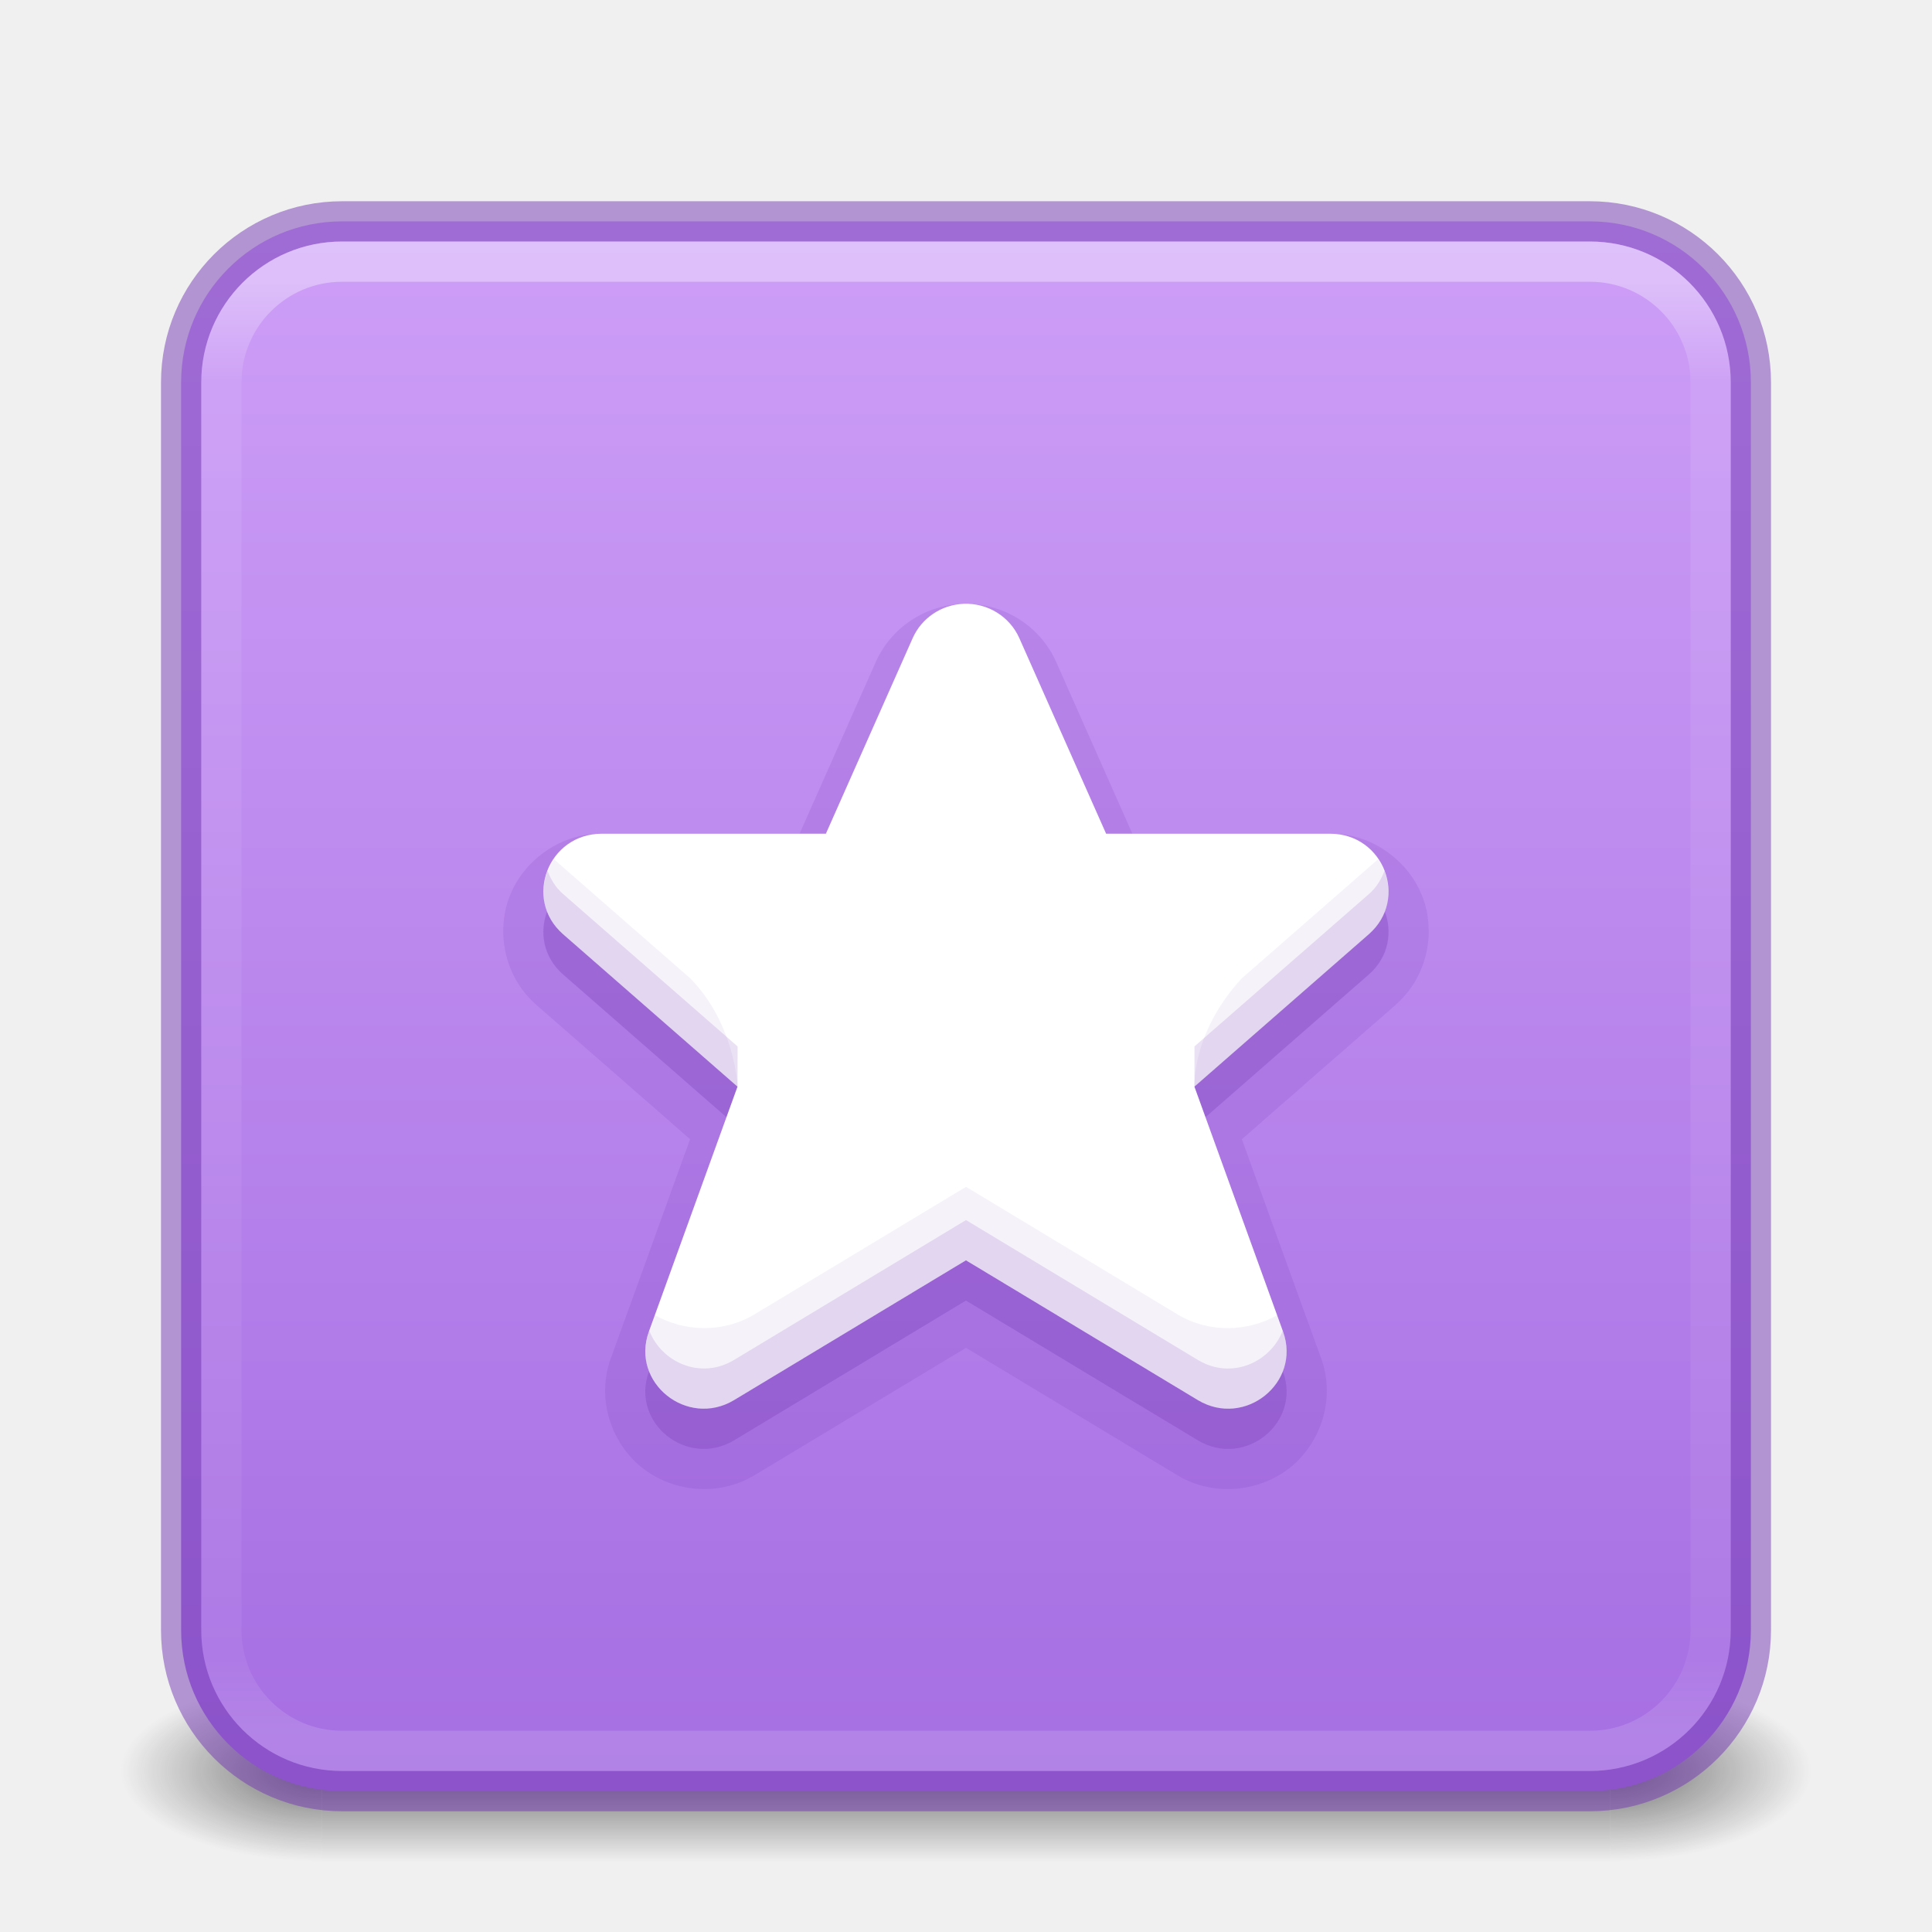
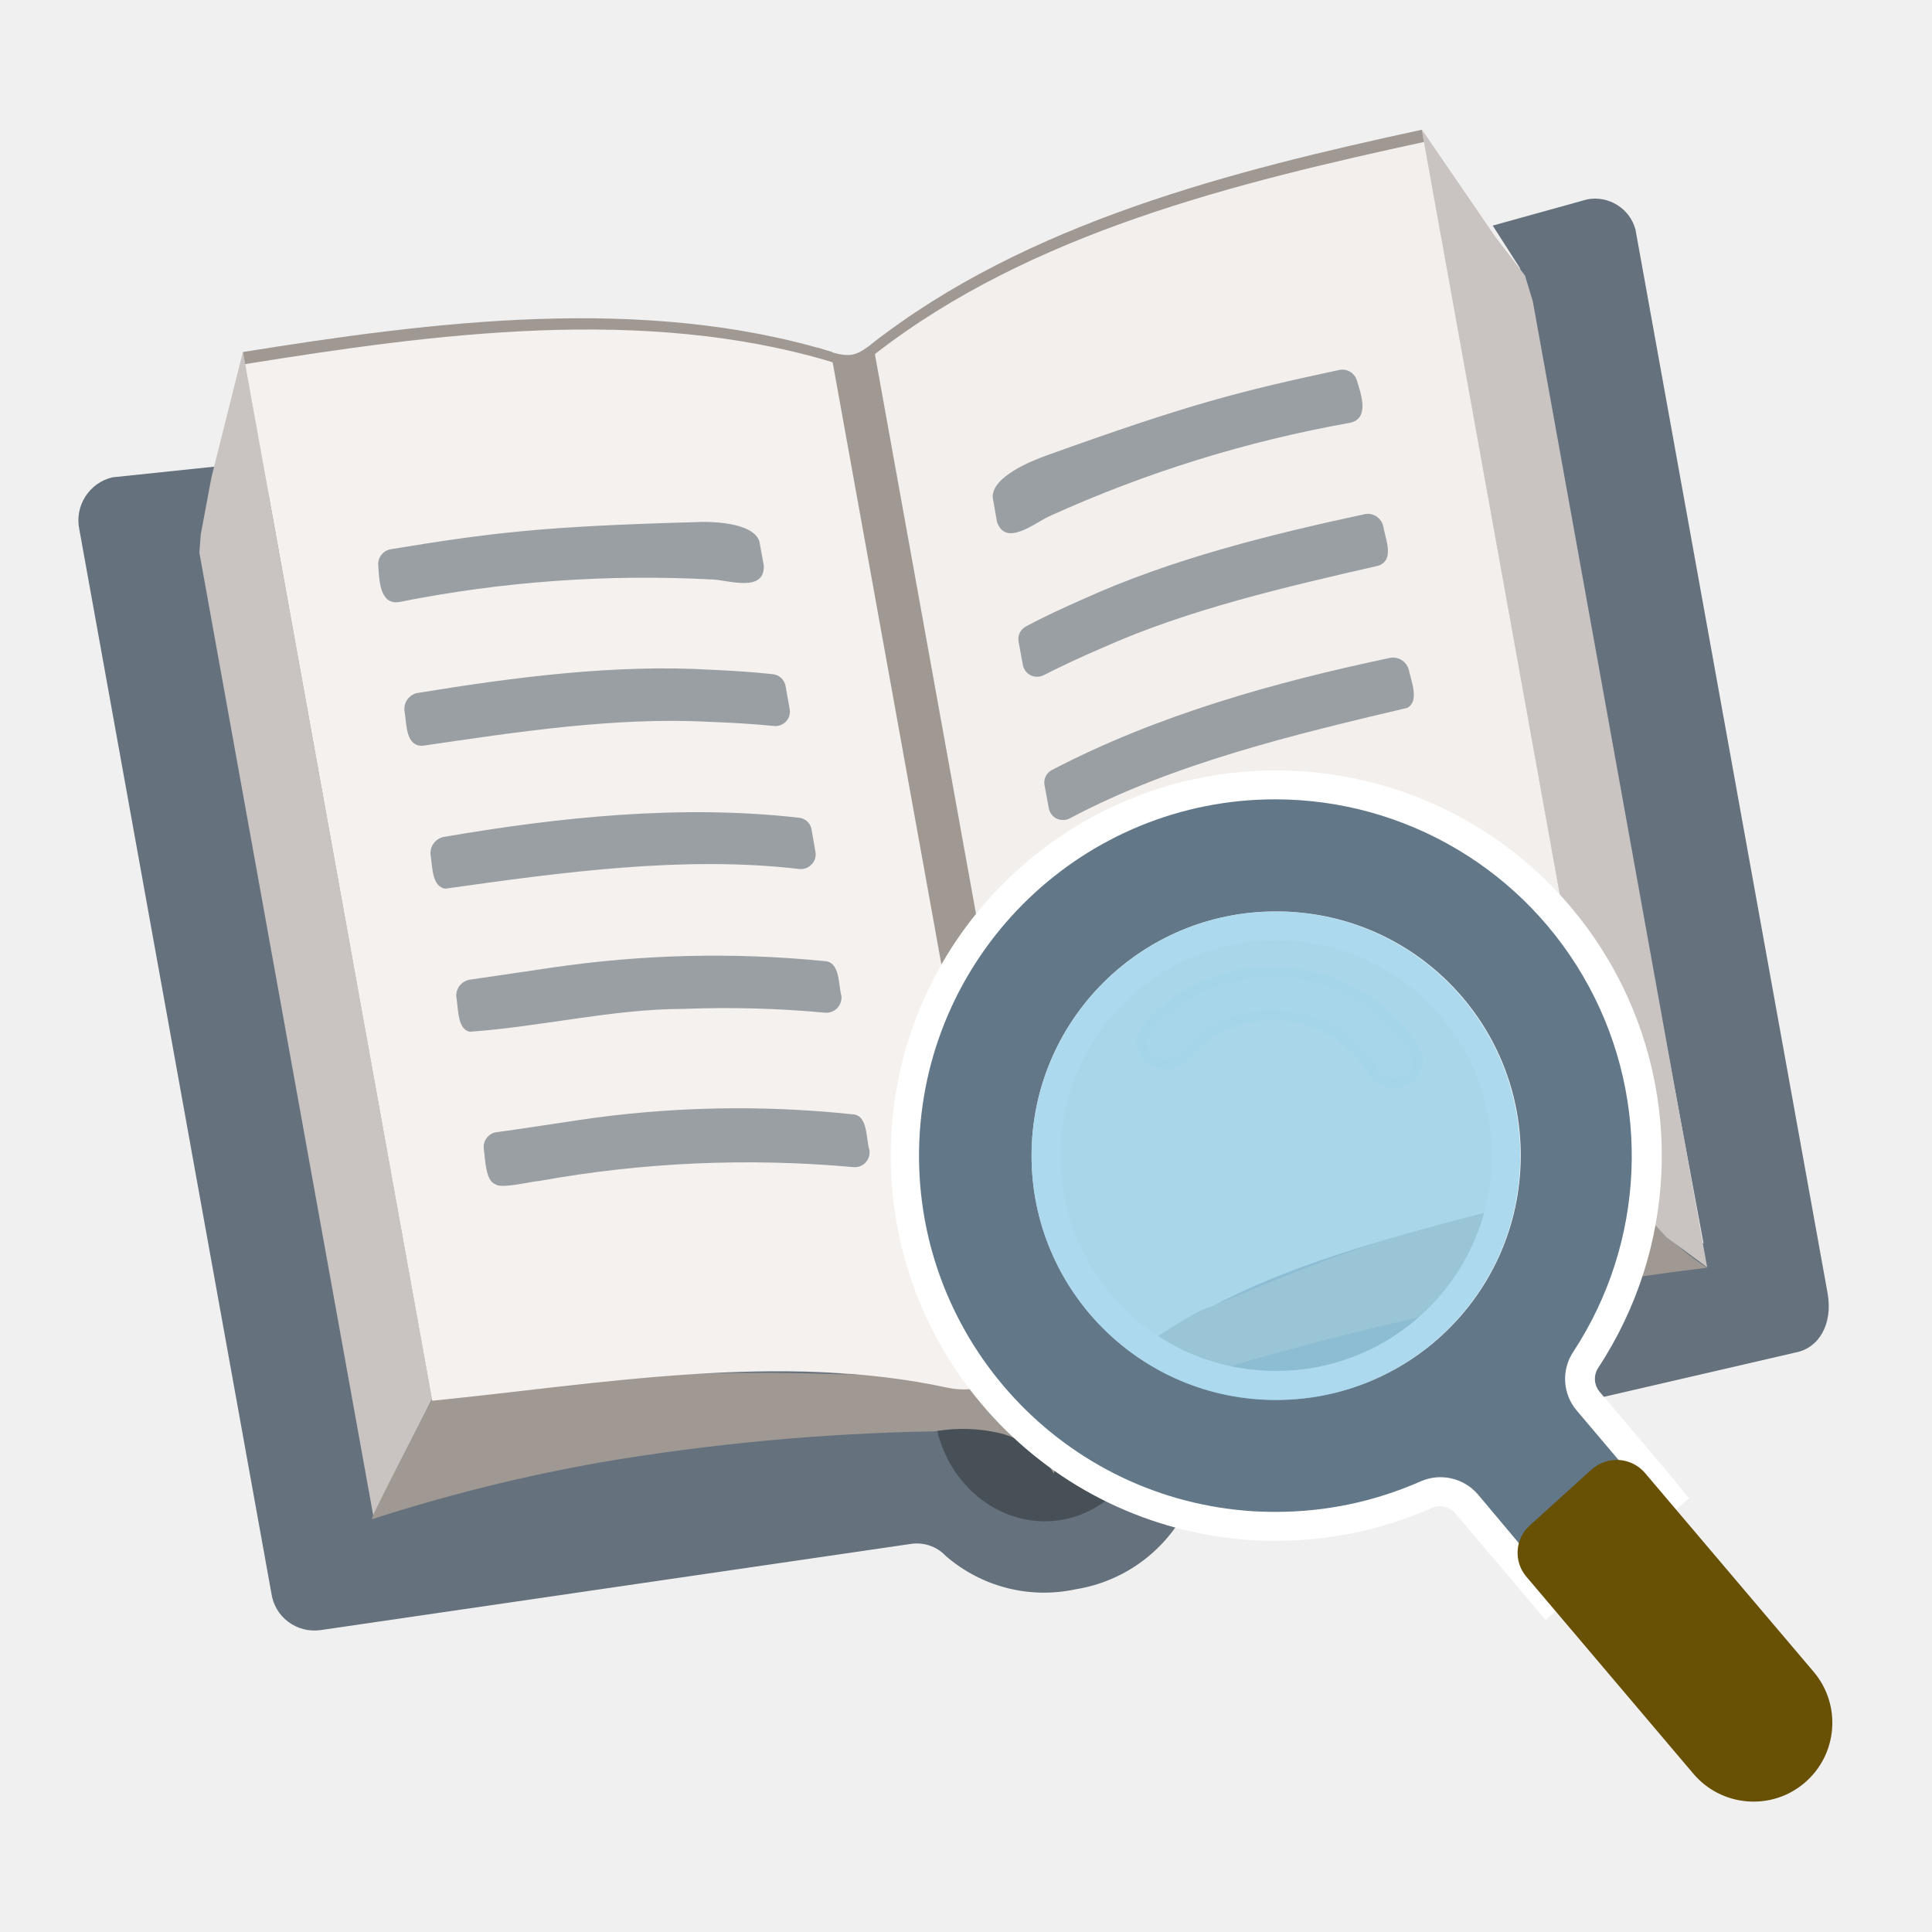
- <svg xmlns="http://www.w3.org/2000/svg" xmlns:xlink="http://www.w3.org/1999/xlink" version="1.1" width="48" height="48" id="svg6649">
-   <defs id="defs6651">
-     <linearGradient id="linearGradient1201">
-       <stop id="stop1193" style="stop-color:#ffffff;stop-opacity:1" offset="0" />
-       <stop id="stop1195" style="stop-color:#ffffff;stop-opacity:0.235" offset="0.068" />
-       <stop id="stop1197" style="stop-color:#ffffff;stop-opacity:0.157" offset="0.947" />
-       <stop id="stop1199" style="stop-color:#ffffff;stop-opacity:0.392" offset="1" />
-     </linearGradient>
-     <linearGradient id="linearGradient3688-166-749">
-       <stop id="stop2883" style="stop-color:#181818;stop-opacity:1" offset="0" />
-       <stop id="stop2885" style="stop-color:#181818;stop-opacity:0" offset="1" />
-     </linearGradient>
-     <linearGradient id="linearGradient3702-501-757">
-       <stop id="stop2895" style="stop-color:#181818;stop-opacity:0" offset="0" />
-       <stop id="stop2897" style="stop-color:#181818;stop-opacity:1" offset="0.5" />
-       <stop id="stop2899" style="stop-color:#181818;stop-opacity:0" offset="1" />
-     </linearGradient>
-     <radialGradient cx="4.993" cy="43.5" r="2.5" fx="4.993" fy="43.5" id="radialGradient3013-6" xlink:href="#linearGradient3688-166-749" gradientUnits="userSpaceOnUse" gradientTransform="matrix(2.003784,0,0,0.8999999,29.98813,4.850003)" />
-     <radialGradient cx="4.993" cy="43.5" r="2.5" fx="4.993" fy="43.5" id="radialGradient3015-1" xlink:href="#linearGradient3688-166-749" gradientUnits="userSpaceOnUse" gradientTransform="matrix(2.003784,0,0,0.8999999,-18.01187,-83.15)" />
-     <linearGradient x1="39" y1="6" x2="39" y2="41.945" id="linearGradient3058-5" xlink:href="#linearGradient1201" gradientUnits="userSpaceOnUse" gradientTransform="translate(4e-6,1.000006)" />
-     <linearGradient xlink:href="#linearGradient3702-501-757" id="linearGradient1191" gradientUnits="userSpaceOnUse" x1="25.058" y1="47.028" x2="25.058" y2="39.999" gradientTransform="matrix(1.142857,0,0,0.6428571,-3.428569,16.03572)" />
-     <linearGradient xlink:href="#linearGradient870" id="linearGradient930-9-2" x1="16.768" y1="2.768" x2="16.768" y2="29.897" gradientUnits="userSpaceOnUse" gradientTransform="matrix(1.444444,0,0,1.444444,0.888913,1.888891)" />
-     <linearGradient id="linearGradient870">
-       <stop id="stop866" offset="0" style="stop-color:#cd9ef7;stop-opacity:1" />
-       <stop id="stop868" offset="1" style="stop-color:#a56de2;stop-opacity:1" />
-     </linearGradient>
+ <svg xmlns="http://www.w3.org/2000/svg" xmlns:xlink="http://www.w3.org/1999/xlink" width="48px" height="48px" viewBox="0 0 48 48" version="1.1">
+   <defs>
+     <filter id="alpha" filterUnits="objectBoundingBox" x="0%" y="0%" width="100%" height="100%">
+       <feColorMatrix type="matrix" in="SourceGraphic" values="0 0 0 0 1 0 0 0 0 1 0 0 0 0 1 0 0 0 1 0" />
+     </filter>
+     <mask id="mask0">
+       <g filter="url(#alpha)">
+         <rect x="0" y="0" width="48" height="48" style="fill:rgb(0%,0%,0%);fill-opacity:0.902;stroke:none;" />
+       </g>
+     </mask>
+     <clipPath id="clip1">
+       <rect x="0" y="0" width="48" height="48" />
+     </clipPath>
+     <g id="surface5" clip-path="url(#clip1)">
+       <path style="fill-rule:nonzero;fill:rgb(88.627%,92.157%,92.941%);fill-opacity:1;stroke-width:1;stroke-linecap:butt;stroke-linejoin:miter;stroke:rgb(85.49%,91.373%,92.941%);stroke-opacity:1;stroke-miterlimit:10;" d="M 144.141 112.142 C 143.278 112.093 142.513 111.605 142.074 110.872 C 141.65 110.124 141.146 109.424 140.544 108.805 C 136.279 104.443 129.476 103.874 124.544 107.487 C 123.861 108.008 123.242 108.61 122.705 109.277 C 121.81 110.303 120.312 110.498 119.189 109.766 C 118.652 109.44 118.278 108.919 118.164 108.301 C 118.05 107.699 118.213 107.064 118.587 106.576 C 119.368 105.615 120.264 104.736 121.257 103.988 C 128.353 98.796 138.2 99.609 144.336 105.892 C 145.199 106.803 145.947 107.812 146.549 108.903 C 146.826 109.44 146.875 110.075 146.663 110.645 C 146.452 111.23 145.996 111.67 145.426 111.898 C 145.02 112.093 144.58 112.174 144.141 112.142 Z M 144.141 112.142 " transform="matrix(0.24,0,0,0.24,0,0)" />
+     </g>
+     <mask id="mask1">
+       <g filter="url(#alpha)">
+         <rect x="0" y="0" width="48" height="48" style="fill:rgb(0%,0%,0%);fill-opacity:0.8;stroke:none;" />
+       </g>
+     </mask>
+     <clipPath id="clip2">
+       <rect x="0" y="0" width="48" height="48" />
+     </clipPath>
+     <g id="surface8" clip-path="url(#clip2)">
+       <path style=" stroke:none;fill-rule:nonzero;fill:rgb(59.216%,81.176%,90.98%);fill-opacity:1;" d="M 37.77 28.715 C 37.77 32.066 35.051 34.785 31.699 34.785 C 28.348 34.785 25.629 32.066 25.629 28.715 C 25.629 25.363 28.348 22.645 31.699 22.645 C 35.051 22.645 37.77 25.363 37.77 28.715 Z M 37.77 28.715 " />
+     </g>
  </defs>
-   <rect style="opacity:0.6;fill:url(#radialGradient3013-6);fill-opacity:1;stroke:none;stroke-width:0.863" id="rect2801-3-7" y="41.75" x="40" height="4.5" width="5" />
-   <rect style="opacity:0.6;fill:url(#radialGradient3015-1);fill-opacity:1;stroke:none;stroke-width:0.863" id="rect3696-6-3" transform="scale(-1)" y="-46.25" x="-8" height="4.5" width="5" />
-   <rect style="opacity:0.6;fill:url(#linearGradient1191);fill-opacity:1;stroke:none;stroke-width:0.863" id="rect3700-4-6" y="41.75" x="8" height="4.5" width="32" />
-   <rect style="color:#000000;display:inline;overflow:visible;visibility:visible;opacity:1;fill:url(#linearGradient930-9-2);fill-opacity:1;fill-rule:nonzero;stroke:#7239b3;stroke-width:1;stroke-opacity:0.5;marker:none;enable-background:accumulate;font-variation-settings:normal;vector-effect:none;stroke-linecap:butt;stroke-linejoin:miter;stroke-miterlimit:4;stroke-dasharray:none;stroke-dashoffset:0;stop-color:#000000;stop-opacity:1" id="rect5505-21-1" y="5.5" x="4.5" ry="4" rx="4" height="39" width="39" />
-   <rect style="opacity:0.35;fill:none;stroke:url(#linearGradient3058-5);stroke-width:1;stroke-linecap:round;stroke-linejoin:round;stroke-miterlimit:4;stroke-dasharray:none;stroke-dashoffset:0;stroke-opacity:1" id="rect6741-2" y="6.5" x="5.5" ry="3" rx="3" height="37" width="37" />
-   <path id="path1047-9-53-6-2" class="warning" d="m 23.941,16.001 c -0.554,0.023 -1.045,0.355 -1.267,0.856 l -2.155,4.856 h -5.569 c -1.331,0.001 -1.956,1.624 -0.962,2.496 l 4.335,3.788 -2.203,6.089 c -0.456,1.267 0.954,2.397 2.118,1.699 l 5.761,-3.473 5.761,3.473 c 1.165,0.699 2.574,-0.432 2.118,-1.699 l -2.203,-6.089 4.335,-3.788 c 0.994,-0.873 0.369,-2.495 -0.962,-2.496 H 27.481 l -2.155,-4.856 c -0.239,-0.54 -0.789,-0.88 -1.386,-0.856 z" style="font-variation-settings:normal;opacity:0.3;vector-effect:none;fill:#7239b3;fill-opacity:1;stroke:none;stroke-width:1;stroke-linecap:butt;stroke-linejoin:miter;stroke-miterlimit:4;stroke-dasharray:none;stroke-dashoffset:0;stroke-opacity:1;marker:none;stop-color:#000000;stop-opacity:1" />
-   <path id="path1047-9-53-6-2-9" style="font-variation-settings:normal;opacity:0.15;vector-effect:none;fill:#7239b3;fill-opacity:1;stroke:none;stroke-width:1;stroke-linecap:butt;stroke-linejoin:miter;stroke-miterlimit:4;stroke-dasharray:none;stroke-dashoffset:0;stroke-opacity:1;marker:none;stop-color:#000000;stop-opacity:1" d="m 23.9,16 c -0.929,0.039 -1.767,0.597 -2.145,1.451 l -1.889,4.258 h -4.918 a 1.004,1.004 0 0 0 -0.002,0 c -1.074,0.001 -1.954,0.7 -2.287,1.566 -0.333,0.866 -0.141,1.981 0.666,2.689 a 1.004,1.004 0 0 0 0.002,0.002 l 3.818,3.336 -1.969,5.443 a 1.004,1.004 0 0 0 -0.002,0.002 c -0.371,1.033 0.033,2.119 0.768,2.709 0.735,0.59 1.87,0.755 2.811,0.191 a 1.004,1.004 0 0 0 0.002,-0.002 L 24,34.484 l 5.244,3.162 a 1.004,1.004 0 0 0 0.002,0.002 c 0.94,0.564 2.076,0.398 2.811,-0.191 0.735,-0.59 1.139,-1.676 0.768,-2.709 a 1.004,1.004 0 0 0 -0.002,-0.002 l -1.969,-5.443 3.818,-3.336 a 1.004,1.004 0 0 0 0.002,-0.002 c 0.807,-0.709 0.999,-1.823 0.666,-2.689 -0.333,-0.866 -1.214,-1.565 -2.287,-1.566 a 1.004,1.004 0 0 0 -0.002,0 H 28.133 L 26.244,17.451 C 25.838,16.533 24.903,15.961 23.902,16 a 1.004,1.004 0 0 0 -0.002,0 z" transform="translate(0,-0.9980854)" />
-   <path id="path1047-9" class="warning" d="m 23.941,15.001 c -0.554,0.023 -1.045,0.355 -1.267,0.856 l -2.155,4.856 h -5.569 c -1.331,0.001 -1.956,1.624 -0.962,2.496 l 4.335,3.788 -2.203,6.089 c -0.456,1.267 0.954,2.397 2.118,1.699 l 5.761,-3.473 5.761,3.473 c 1.165,0.699 2.574,-0.432 2.118,-1.699 l -2.203,-6.089 4.335,-3.788 c 0.994,-0.873 0.369,-2.495 -0.962,-2.496 H 27.481 l -2.155,-4.856 c -0.239,-0.54 -0.789,-0.88 -1.386,-0.856 z" style="font-variation-settings:normal;vector-effect:none;fill:#ffffff;fill-opacity:1;stroke:none;stroke-width:1;stroke-linecap:butt;stroke-linejoin:miter;stroke-miterlimit:4;stroke-dasharray:none;stroke-dashoffset:0;stroke-opacity:1;marker:none;stop-color:#000000" />
-   <path id="path1047-9-53" style="font-variation-settings:normal;opacity:0.15;vector-effect:none;fill:#7239b3;fill-opacity:1;stroke:none;stroke-width:1;stroke-linecap:butt;stroke-linejoin:miter;stroke-miterlimit:4;stroke-dasharray:none;stroke-dashoffset:0;stroke-opacity:1;marker:none;stop-color:#000000;stop-opacity:1" d="m 13.602,21.629 c -0.202,0.516 -0.113,1.144 0.387,1.582 l 4.336,3.787 1.9e-4,-1 -4.336,-3.787 C 13.795,22.041 13.679,21.838 13.602,21.629 Z m 20.797,0 c -0.078,0.209 -0.193,0.412 -0.387,0.582 l -4.336,3.787 2.2e-4,1 4.336,-3.787 c 0.499,-0.438 0.588,-1.066 0.387,-1.582 z M 24,30.312 18.238,33.787 c -0.846,0.507 -1.812,0.045 -2.107,-0.729 l -0.01,0.029 c -0.456,1.267 0.952,2.398 2.117,1.699 L 24,31.312 l 5.762,3.475 c 1.165,0.699 2.573,-0.432 2.117,-1.699 l -0.01,-0.029 c -0.296,0.774 -1.262,1.236 -2.107,0.729 z" />
-   <path id="path1047-9-53-6" style="font-variation-settings:normal;opacity:0.07;vector-effect:none;fill:#7239b3;fill-opacity:1;stroke:none;stroke-width:1;stroke-linecap:butt;stroke-linejoin:miter;stroke-miterlimit:4;stroke-dasharray:none;stroke-dashoffset:0;stroke-opacity:1;marker:none;stop-color:#000000;stop-opacity:1" d="m 13.76,21.346 c -0.372,0.551 -0.368,1.341 0.229,1.865 l 4.336,3.787 c 0,0 -0.059,-1.552 -1.178,-2.694 z m 20.48,0 -3.387,2.959 c -1.246,1.346 -1.178,2.694 -1.178,2.694 l 4.336,-3.787 c 0.597,-0.524 0.601,-1.314 0.229,-1.865 z M 24,29.486 l -5.244,3.162 c -6.52e-4,6.5e-4 -0.001,0.001 -0.002,0.002 -0.811,0.486 -1.765,0.428 -2.484,0.025 l -0.148,0.412 c -0.456,1.267 0.952,2.398 2.117,1.699 L 24,31.312 l 5.762,3.475 c 1.165,0.699 2.573,-0.432 2.117,-1.699 l -0.148,-0.412 c -0.719,0.403 -1.674,0.461 -2.484,-0.025 -6.5e-4,-6.52e-4 -0.001,-0.001 -0.002,-0.002 z" />
+   <g id="surface1">
+     <path style=" stroke:none;fill-rule:nonzero;fill:rgb(30.98%,26.275%,21.961%);fill-opacity:1;" d="M 26.191 36.605 C 25.902 36.105 25.422 35.742 24.859 35.602 C 24.336 35.48 23.793 35.461 23.262 35.547 C 23.555 37.129 24.969 38.188 26.43 37.922 C 27.887 37.66 28.828 36.133 28.559 34.547 C 28.031 34.664 27.531 34.879 27.086 35.18 C 26.609 35.52 26.285 36.031 26.191 36.605 Z M 26.191 36.605 " />
+     <path style=" stroke:none;fill-rule:nonzero;fill:rgb(29.804%,3.137%,3.137%);fill-opacity:1;" d="M 25.91 35.043 L 25.906 35.043 L 25.957 35.305 Z M 25.91 35.043 " />
+     <path style=" stroke:none;fill-rule:nonzero;fill:rgb(39.608%,44.314%,48.627%);fill-opacity:1;" d="M 5.324 11.594 L 2.793 11.859 C 2.211 11.996 1.844 12.578 1.973 13.164 L 6.742 39.582 C 6.781 39.863 6.93 40.121 7.16 40.293 C 7.391 40.465 7.676 40.539 7.961 40.5 L 22.625 38.359 C 22.945 38.309 23.27 38.418 23.492 38.652 C 24.379 39.426 25.582 39.734 26.73 39.484 C 27.898 39.297 28.91 38.57 29.461 37.527 C 29.594 37.227 29.863 37.008 30.184 36.938 L 44.613 33.602 C 45.18 33.496 45.543 32.91 45.406 32.129 L 40.633 5.703 C 40.492 5.18 39.969 4.852 39.434 4.953 L 37.086 5.605 L 37.758 6.652 L 37.906 7.133 L 42.324 30.895 " />
+     <path style=" stroke:none;fill-rule:nonzero;fill:rgb(27.843%,31.373%,33.725%);fill-opacity:1;" d="M 28.645 34.355 L 28.547 34.379 C 28.828 35.965 27.879 37.477 26.418 37.754 C 24.953 38.027 23.535 36.961 23.25 35.375 C 23.219 35.375 23.184 35.375 23.152 35.391 " />
+     <path style=" stroke:none;fill-rule:nonzero;fill:rgb(78.824%,76.471%,75.686%);fill-opacity:1;" d="M 9.273 37.652 L 10.734 34.754 L 6.035 8.742 L 5.254 11.855 L 4.988 13.277 L 4.953 13.73 Z M 9.273 37.652 " />
+     <path style=" stroke:none;fill-rule:nonzero;fill:rgb(62.745%,60%,57.647%);fill-opacity:1;" d="M 25.863 34.801 L 25.773 34.297 C 25.805 34.461 25.883 34.883 25.906 35.039 L 25.863 34.797 L 29.324 34.32 L 28.652 34.539 C 33.129 33.082 37.738 32.062 42.414 31.496 C 41.488 30.91 40.766 30.059 40.012 29.246 L 40.012 29.27 C 20.836 33.359 29.184 41.957 21.957 8.32 C 21.234 8.863 21.234 8.961 20.305 8.633 C 25.23 42.625 30.074 31.645 10.734 34.77 L 10.734 34.758 C 10.641 34.953 9.234 37.637 9.238 37.746 L 9.277 37.652 L 9.238 37.746 C 11.105 37.141 13.012 36.668 14.945 36.328 C 17.664 35.867 20.41 35.613 23.164 35.562 " />
+     <path style=" stroke:none;fill-rule:nonzero;fill:rgb(78.824%,76.471%,75.686%);fill-opacity:1;" d="M 38.082 7.484 L 37.887 6.844 L 37.156 5.891 L 35.324 3.215 L 35.324 3.223 L 40.023 29.234 L 41.406 30.742 L 42.414 31.484 " />
+     <path style=" stroke:none;fill-rule:nonzero;fill:rgb(62.745%,60%,57.647%);fill-opacity:1;" d="M 29.039 34.355 L 25.867 34.801 L 25.91 35.039 L 25.957 35.301 L 25.922 35.039 L 25.875 34.801 L 25.785 34.297 L 25.875 34.801 L 23.137 35.52 L 23.156 35.566 L 23.254 35.555 C 23.785 35.469 24.328 35.484 24.852 35.609 C 25.414 35.75 25.895 36.109 26.184 36.613 C 26.281 36.039 26.602 35.523 27.078 35.188 C 27.527 34.887 28.031 34.672 28.559 34.559 L 28.656 34.539 Z M 29.039 34.355 " />
+     <path style=" stroke:none;fill-rule:nonzero;fill:rgb(62.745%,60%,57.647%);fill-opacity:1;" d="M 40.023 29.238 L 35.324 3.223 C 30.656 4.234 25.504 5.52 21.633 8.562 L 21.68 8.562 L 26.02 32.609 C 26.602 35.461 28.809 32.848 30.133 32.441 C 33.066 30.883 36.863 30.207 40.023 29.262 Z M 40.023 29.238 " />
+     <path style=" stroke:none;fill-rule:nonzero;fill:rgb(94.902%,93.725%,92.941%);fill-opacity:1;" d="M 40.023 29.258 L 35.379 3.527 C 30.719 4.539 25.621 5.777 21.742 8.793 L 21.742 8.828 L 26.039 32.617 C 26.609 35.434 28.82 32.84 30.145 32.441 C 33.082 30.895 36.879 30.219 40.043 29.273 Z M 40.023 29.258 " />
+     <path style=" stroke:none;fill-rule:nonzero;fill:rgb(60%,62.353%,63.922%);fill-opacity:1;" d="M 33.543 10.504 C 30.969 10.961 28.457 11.742 26.074 12.824 C 25.703 12.992 24.988 13.598 24.77 12.965 L 24.664 12.363 C 24.633 11.852 25.609 11.457 26 11.316 C 29.543 10.043 30.77 9.727 33.277 9.191 C 33.473 9.152 33.664 9.273 33.715 9.465 C 33.82 9.805 34.027 10.398 33.543 10.504 Z M 33.543 10.504 " />
+     <path style=" stroke:none;fill-rule:nonzero;fill:rgb(60%,62.353%,63.922%);fill-opacity:1;" d="M 34.242 14.055 C 31.965 14.578 29.523 15.137 27.391 16.094 C 26.895 16.305 26.41 16.531 25.938 16.77 C 25.836 16.824 25.719 16.828 25.613 16.781 C 25.512 16.734 25.438 16.641 25.414 16.527 L 25.305 15.934 C 25.281 15.777 25.359 15.625 25.5 15.559 C 25.949 15.316 26.406 15.109 26.871 14.902 C 29.086 13.891 31.547 13.281 33.926 12.77 C 34.137 12.738 34.336 12.887 34.371 13.098 C 34.434 13.422 34.645 13.922 34.242 14.055 Z M 34.242 14.055 " />
+     <path style=" stroke:none;fill-rule:nonzero;fill:rgb(60%,62.353%,63.922%);fill-opacity:1;" d="M 34.965 17.586 C 32.137 18.254 29.137 18.973 26.578 20.332 C 26.48 20.383 26.363 20.387 26.258 20.34 C 26.156 20.293 26.082 20.199 26.059 20.09 L 25.949 19.496 C 25.926 19.344 26.004 19.191 26.145 19.125 C 28.758 17.762 31.68 16.945 34.559 16.34 C 34.77 16.316 34.965 16.457 35.008 16.668 C 35.07 16.945 35.262 17.422 34.965 17.586 Z M 34.965 17.586 " />
+     <path style=" stroke:none;fill-rule:nonzero;fill:rgb(60%,62.353%,63.922%);fill-opacity:1;" d="M 35.637 21.121 C 33.996 21.633 32.105 21.895 30.492 22.52 C 29.375 22.906 28.281 23.367 27.223 23.898 C 27.121 23.945 27.008 23.945 26.906 23.898 C 26.805 23.852 26.73 23.766 26.699 23.656 C 26.68 23.383 26.43 22.844 26.789 22.695 C 28.828 21.66 30.988 20.879 33.219 20.367 L 34.18 20.148 L 35.152 19.922 C 35.262 19.891 35.379 19.906 35.477 19.969 C 35.57 20.027 35.637 20.129 35.656 20.238 C 35.711 20.496 35.898 20.953 35.637 21.121 Z M 35.637 21.121 " />
+     <path style=" stroke:none;fill-rule:nonzero;fill:rgb(62.745%,60%,57.647%);fill-opacity:1;" d="M 20.676 8.746 C 15.996 7.316 10.754 7.988 6.035 8.746 L 10.734 34.766 L 10.734 34.777 C 14.02 34.512 17.801 33.758 21.09 34.148 C 22.465 34.035 25.441 35.676 24.988 32.805 " />
+     <path style=" stroke:none;fill-rule:nonzero;fill:rgb(95.686%,94.51%,93.725%);fill-opacity:1;" d="M 10.738 34.801 C 14.91 34.383 19.406 33.574 23.574 34.484 C 24.438 34.648 25.305 34.285 24.988 32.816 L 20.691 9.023 L 20.672 8.996 C 16.004 7.59 10.801 8.289 6.09 9.047 Z M 10.738 34.801 " />
+     <path style=" stroke:none;fill-rule:nonzero;fill:rgb(60%,62.353%,63.922%);fill-opacity:1;" d="M 9.918 14.957 C 12.48 14.445 15.102 14.258 17.711 14.398 C 18.113 14.418 18.996 14.723 18.977 14.055 L 18.867 13.453 C 18.715 12.973 17.668 12.949 17.25 12.973 C 13.496 13.078 12.238 13.23 9.711 13.645 C 9.512 13.68 9.375 13.859 9.398 14.059 C 9.422 14.398 9.43 15.035 9.918 14.957 Z M 9.918 14.957 " />
+     <path style=" stroke:none;fill-rule:nonzero;fill:rgb(60%,62.353%,63.922%);fill-opacity:1;" d="M 10.508 18.527 C 12.82 18.188 15.293 17.809 17.621 17.934 C 18.156 17.953 18.688 17.984 19.215 18.035 C 19.328 18.051 19.441 18.012 19.52 17.934 C 19.602 17.852 19.637 17.738 19.621 17.625 L 19.516 17.039 C 19.484 16.883 19.359 16.766 19.199 16.75 C 18.699 16.695 18.195 16.664 17.691 16.641 C 15.27 16.496 12.758 16.828 10.359 17.219 C 10.145 17.27 10.008 17.48 10.055 17.699 C 10.105 18 10.078 18.551 10.508 18.527 Z M 10.508 18.527 " />
+     <path style=" stroke:none;fill-rule:nonzero;fill:rgb(60%,62.353%,63.922%);fill-opacity:1;" d="M 11.07 22.078 C 13.949 21.672 16.996 21.254 19.859 21.59 C 19.969 21.602 20.082 21.562 20.16 21.48 C 20.242 21.402 20.277 21.289 20.262 21.176 L 20.16 20.594 C 20.129 20.441 20 20.328 19.844 20.316 C 16.926 19.984 13.906 20.297 11.004 20.797 C 10.793 20.852 10.66 21.062 10.703 21.277 C 10.742 21.531 10.734 22.043 11.07 22.078 Z M 11.07 22.078 " />
+     <path style=" stroke:none;fill-rule:nonzero;fill:rgb(60%,62.353%,63.922%);fill-opacity:1;" d="M 11.672 25.633 C 13.387 25.516 15.238 25.066 16.969 25.066 C 18.145 25.02 19.328 25.051 20.5 25.16 C 20.613 25.168 20.719 25.129 20.797 25.051 C 20.875 24.973 20.914 24.863 20.906 24.75 C 20.828 24.488 20.879 23.895 20.488 23.879 C 18.215 23.652 15.922 23.711 13.664 24.047 L 12.688 24.191 L 11.699 24.336 C 11.586 24.348 11.484 24.406 11.414 24.496 C 11.348 24.59 11.32 24.703 11.344 24.816 C 11.387 25.082 11.371 25.578 11.672 25.633 Z M 11.672 25.633 " />
+     <path style=" stroke:none;fill-rule:nonzero;fill:rgb(60%,62.353%,63.922%);fill-opacity:1;" d="M 12.301 29.418 C 12.438 29.551 13.23 29.344 13.402 29.34 C 15.973 28.875 18.594 28.762 21.195 28.996 C 21.309 29.008 21.422 28.969 21.5 28.887 C 21.578 28.805 21.617 28.691 21.602 28.578 C 21.512 28.316 21.574 27.695 21.176 27.684 C 18.906 27.445 16.613 27.492 14.352 27.832 C 13.871 27.902 12.801 28.07 12.332 28.129 C 12.129 28.16 11.992 28.348 12.02 28.547 C 12.055 28.777 12.059 29.332 12.301 29.418 Z M 12.301 29.418 " />
+     <use xlink:href="#surface5" mask="url(#mask0)" />
+     <path style=" stroke:none;fill-rule:nonzero;fill:rgb(38.431%,47.059%,53.725%);fill-opacity:1;" d="M 36.438 37.363 C 36.195 37.07 35.785 36.973 35.434 37.125 C 34.258 37.648 32.988 37.922 31.703 37.922 C 31.449 37.922 31.191 37.922 30.938 37.891 C 26.809 37.543 23.422 34.477 22.664 30.406 C 21.906 26.332 23.961 22.258 27.688 20.445 C 31.41 18.633 35.887 19.535 38.621 22.645 C 41.355 25.758 41.676 30.312 39.398 33.773 C 39.184 34.094 39.207 34.516 39.457 34.809 L 41.465 37.184 L 38.453 39.738 Z M 31.691 23.004 C 28.586 23.012 26.051 25.5 25.992 28.609 C 25.934 31.715 28.371 34.301 31.477 34.422 C 34.582 34.547 37.215 32.168 37.406 29.062 C 37.594 25.961 35.27 23.277 32.172 23.023 C 32.008 23.008 31.852 23.004 31.691 23.004 Z M 31.691 23.004 " />
+     <path style=" stroke:none;fill-rule:nonzero;fill:rgb(100%,100%,100%);fill-opacity:1;" d="M 31.68 19.859 C 34.938 19.859 37.93 21.645 39.477 24.512 C 41.023 27.375 40.875 30.859 39.09 33.582 C 38.789 34.031 38.82 34.629 39.172 35.043 L 40.949 37.141 L 38.484 39.23 L 36.719 37.129 C 36.367 36.719 35.789 36.586 35.293 36.805 C 34.164 37.305 32.941 37.562 31.707 37.562 C 31.461 37.562 31.219 37.555 30.973 37.535 C 26.238 37.152 22.648 33.098 22.84 28.352 C 23.035 23.605 26.941 19.855 31.691 19.859 M 31.703 34.777 C 34.965 34.785 37.645 32.215 37.777 28.957 C 37.91 25.703 35.449 22.922 32.199 22.664 C 32.031 22.648 31.863 22.645 31.695 22.645 C 28.344 22.645 25.629 25.359 25.629 28.711 C 25.629 32.062 28.344 34.777 31.695 34.777 M 31.68 19.141 C 26.555 19.152 22.348 23.199 22.137 28.32 C 21.93 33.441 25.793 37.82 30.898 38.25 C 31.16 38.273 31.43 38.281 31.691 38.281 C 33.027 38.285 34.348 38.004 35.57 37.465 C 35.773 37.375 36.012 37.43 36.156 37.598 L 37.934 39.695 L 38.398 40.246 L 38.949 39.781 L 41.414 37.691 L 41.965 37.227 L 41.52 36.676 L 39.742 34.578 C 39.598 34.406 39.586 34.164 39.711 33.977 C 41.648 31.031 41.812 27.258 40.133 24.156 C 38.453 21.055 35.207 19.129 31.68 19.141 Z M 31.691 34.059 C 28.738 34.059 26.344 31.664 26.344 28.711 C 26.344 25.758 28.738 23.363 31.691 23.363 C 31.84 23.363 31.988 23.363 32.137 23.379 C 35.004 23.609 37.176 26.059 37.059 28.93 C 36.941 31.801 34.574 34.066 31.703 34.059 Z M 31.691 34.059 " />
+     <path style=" stroke:none;fill-rule:nonzero;fill:rgb(40.784%,31.373%,1.569%);fill-opacity:1;" d="M 44.836 44.293 C 44.438 44.633 43.926 44.797 43.406 44.754 C 42.887 44.711 42.406 44.465 42.07 44.066 L 37.922 39.172 C 37.602 38.797 37.637 38.234 38.004 37.902 L 39.539 36.512 C 39.727 36.344 39.973 36.258 40.227 36.273 C 40.477 36.289 40.715 36.41 40.875 36.602 L 45.059 41.535 C 45.758 42.359 45.656 43.594 44.836 44.293 Z M 44.836 44.293 " />
+     <use xlink:href="#surface8" mask="url(#mask1)" />
+   </g>
</svg>
